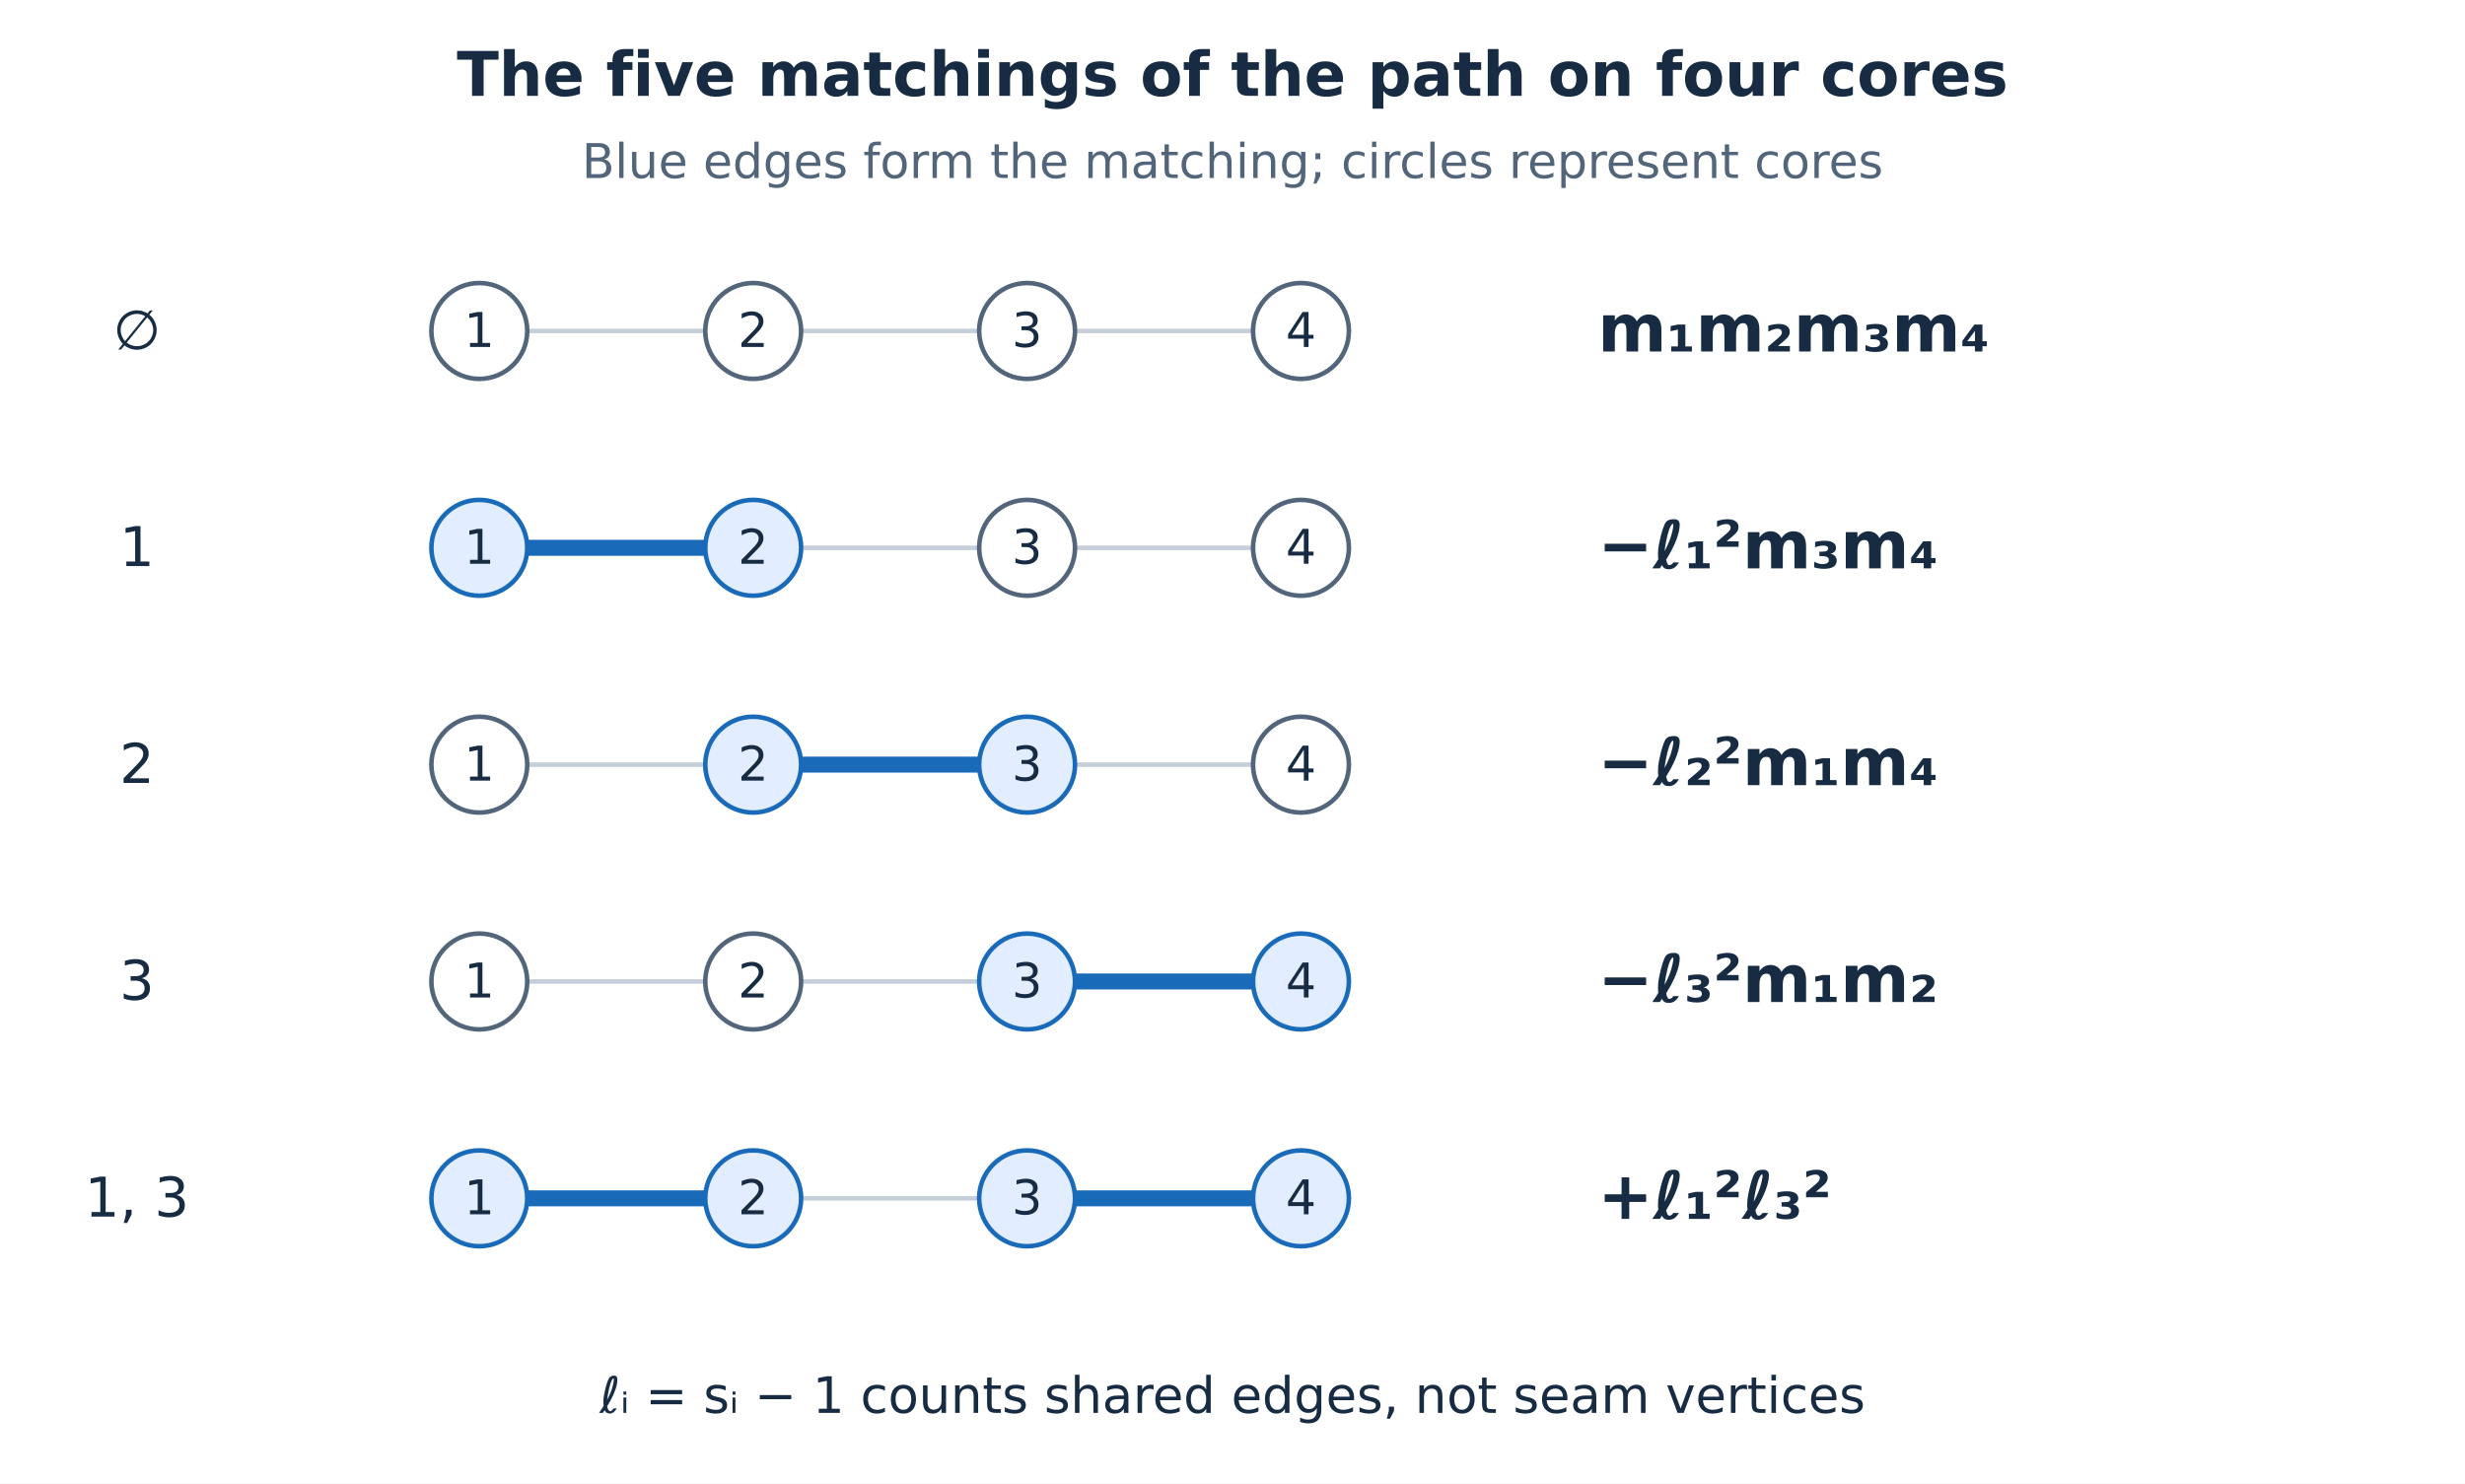
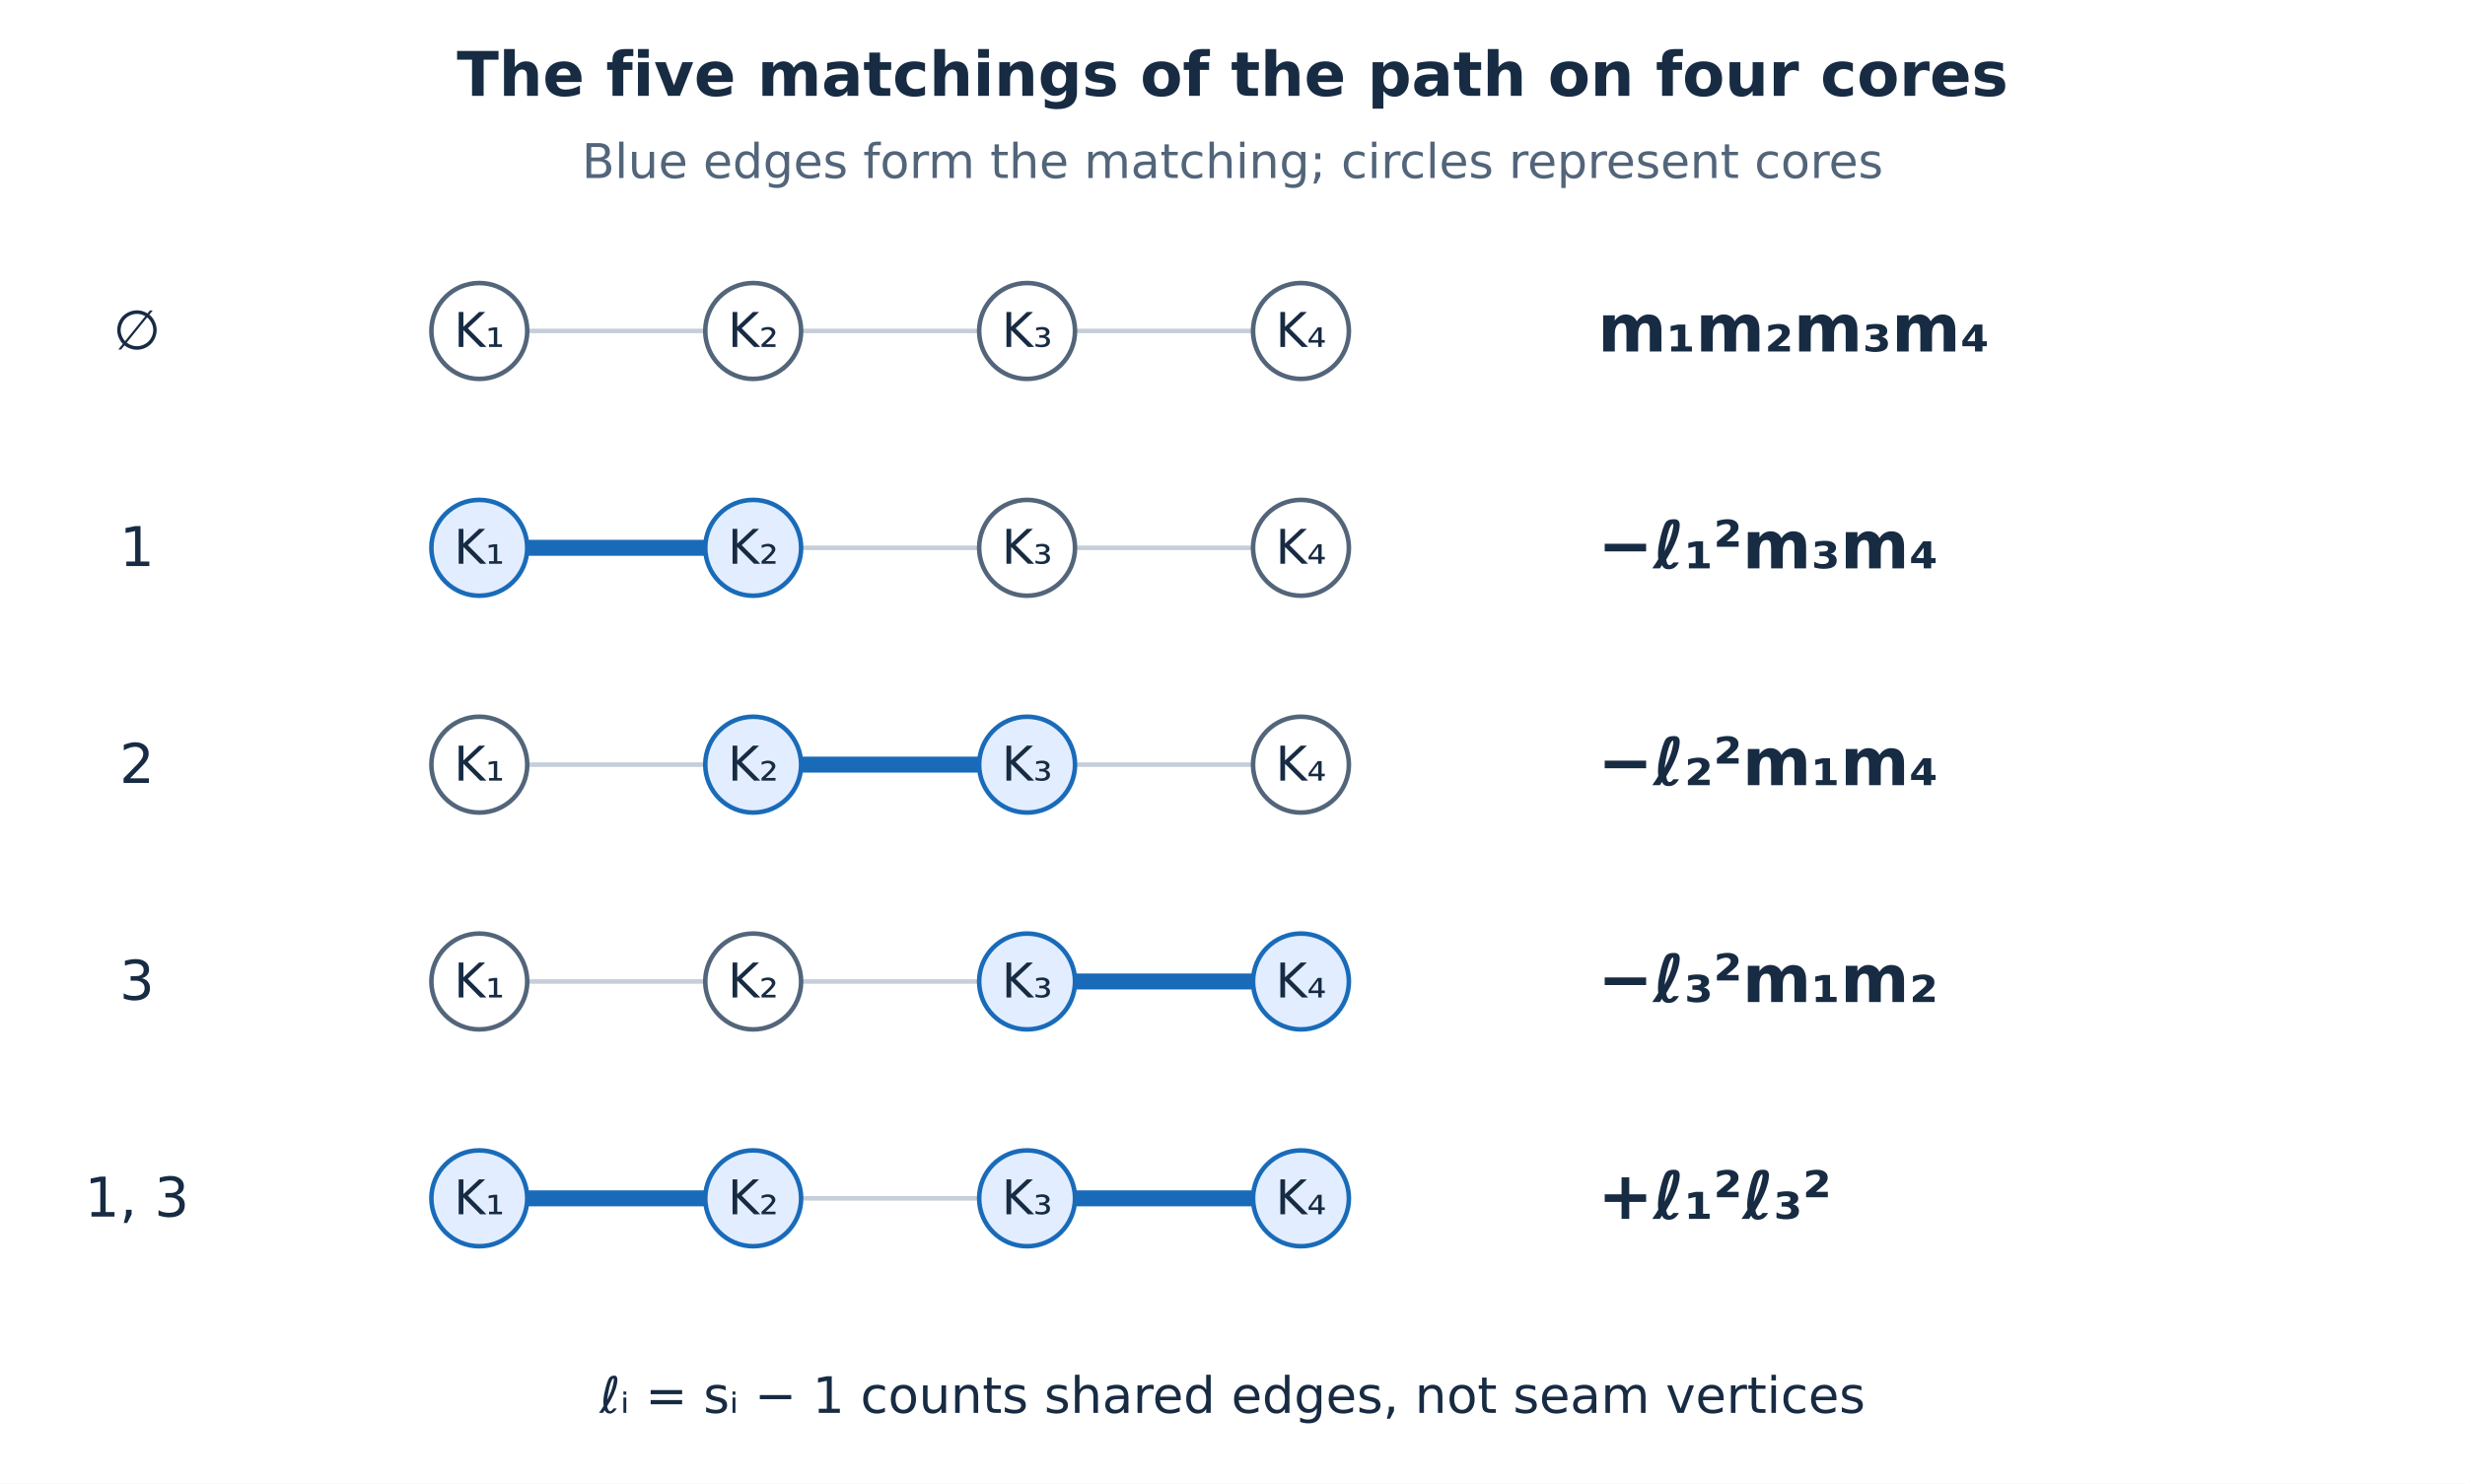
<svg xmlns="http://www.w3.org/2000/svg" width="1080" height="650" viewBox="0 0 1080 650" role="img" aria-labelledby="title desc">
  <rect width="1080" height="650" fill="white" />
  <g font-family="DejaVu Sans, Arial, sans-serif">
    <text x="540.00" y="42.00" font-size="27" fill="#172b43" text-anchor="middle" font-weight="bold">The five matchings of the path on four cores</text>
    <text x="540.00" y="78.00" font-size="21" fill="#52657a" text-anchor="middle" font-weight="normal">Blue edges form the matching; circles represent cores</text>
    <text x="60.00" y="153.00" font-size="24" fill="#172b43" text-anchor="middle" font-weight="normal">∅</text>
    <line x1="210.00" y1="145.00" x2="330.00" y2="145.00" stroke="#c5ced9" stroke-width="2" stroke-linecap="round" />
    <line x1="330.00" y1="145.00" x2="450.00" y2="145.00" stroke="#c5ced9" stroke-width="2" stroke-linecap="round" />
    <line x1="450.00" y1="145.00" x2="570.00" y2="145.00" stroke="#c5ced9" stroke-width="2" stroke-linecap="round" />
    <circle cx="210.00" cy="145.00" r="21" fill="white" stroke="#52657a" stroke-width="2" />
-     <text x="210.00" y="152.00" font-size="21" fill="#172b43" text-anchor="middle" font-weight="normal">1</text>
+     <text x="210.00" y="152.00" font-size="21" fill="#172b43" text-anchor="middle" font-weight="normal">K₁</text>
    <circle cx="330.00" cy="145.00" r="21" fill="white" stroke="#52657a" stroke-width="2" />
-     <text x="330.00" y="152.00" font-size="21" fill="#172b43" text-anchor="middle" font-weight="normal">2</text>
+     <text x="330.00" y="152.00" font-size="21" fill="#172b43" text-anchor="middle" font-weight="normal">K₂</text>
    <circle cx="450.00" cy="145.00" r="21" fill="white" stroke="#52657a" stroke-width="2" />
-     <text x="450.00" y="152.00" font-size="21" fill="#172b43" text-anchor="middle" font-weight="normal">3</text>
+     <text x="450.00" y="152.00" font-size="21" fill="#172b43" text-anchor="middle" font-weight="normal">K₃</text>
    <circle cx="570.00" cy="145.00" r="21" fill="white" stroke="#52657a" stroke-width="2" />
-     <text x="570.00" y="152.00" font-size="21" fill="#172b43" text-anchor="middle" font-weight="normal">4</text>
+     <text x="570.00" y="152.00" font-size="21" fill="#172b43" text-anchor="middle" font-weight="normal">K₄</text>
    <text x="700.00" y="154.00" font-size="29" fill="#172b43" text-anchor="start" font-weight="bold">m₁m₂m₃m₄</text>
    <text x="60.00" y="248.00" font-size="24" fill="#172b43" text-anchor="middle" font-weight="normal">1</text>
    <line x1="210.00" y1="240.00" x2="330.00" y2="240.00" stroke="#196bb9" stroke-width="7" stroke-linecap="round" />
    <line x1="330.00" y1="240.00" x2="450.00" y2="240.00" stroke="#c5ced9" stroke-width="2" stroke-linecap="round" />
    <line x1="450.00" y1="240.00" x2="570.00" y2="240.00" stroke="#c5ced9" stroke-width="2" stroke-linecap="round" />
    <circle cx="210.00" cy="240.00" r="21" fill="#e2edff" stroke="#196bb9" stroke-width="2" />
-     <text x="210.00" y="247.00" font-size="21" fill="#172b43" text-anchor="middle" font-weight="normal">1</text>
+     <text x="210.00" y="247.00" font-size="21" fill="#172b43" text-anchor="middle" font-weight="normal">K₁</text>
    <circle cx="330.00" cy="240.00" r="21" fill="#e2edff" stroke="#196bb9" stroke-width="2" />
-     <text x="330.00" y="247.00" font-size="21" fill="#172b43" text-anchor="middle" font-weight="normal">2</text>
+     <text x="330.00" y="247.00" font-size="21" fill="#172b43" text-anchor="middle" font-weight="normal">K₂</text>
    <circle cx="450.00" cy="240.00" r="21" fill="white" stroke="#52657a" stroke-width="2" />
-     <text x="450.00" y="247.00" font-size="21" fill="#172b43" text-anchor="middle" font-weight="normal">3</text>
+     <text x="450.00" y="247.00" font-size="21" fill="#172b43" text-anchor="middle" font-weight="normal">K₃</text>
    <circle cx="570.00" cy="240.00" r="21" fill="white" stroke="#52657a" stroke-width="2" />
-     <text x="570.00" y="247.00" font-size="21" fill="#172b43" text-anchor="middle" font-weight="normal">4</text>
+     <text x="570.00" y="247.00" font-size="21" fill="#172b43" text-anchor="middle" font-weight="normal">K₄</text>
    <text x="700.00" y="249.00" font-size="29" fill="#172b43" text-anchor="start" font-weight="bold">−ℓ₁²m₃m₄</text>
    <text x="60.00" y="343.00" font-size="24" fill="#172b43" text-anchor="middle" font-weight="normal">2</text>
    <line x1="210.00" y1="335.00" x2="330.00" y2="335.00" stroke="#c5ced9" stroke-width="2" stroke-linecap="round" />
    <line x1="330.00" y1="335.00" x2="450.00" y2="335.00" stroke="#196bb9" stroke-width="7" stroke-linecap="round" />
    <line x1="450.00" y1="335.00" x2="570.00" y2="335.00" stroke="#c5ced9" stroke-width="2" stroke-linecap="round" />
    <circle cx="210.00" cy="335.00" r="21" fill="white" stroke="#52657a" stroke-width="2" />
-     <text x="210.00" y="342.00" font-size="21" fill="#172b43" text-anchor="middle" font-weight="normal">1</text>
+     <text x="210.00" y="342.00" font-size="21" fill="#172b43" text-anchor="middle" font-weight="normal">K₁</text>
    <circle cx="330.00" cy="335.00" r="21" fill="#e2edff" stroke="#196bb9" stroke-width="2" />
-     <text x="330.00" y="342.00" font-size="21" fill="#172b43" text-anchor="middle" font-weight="normal">2</text>
+     <text x="330.00" y="342.00" font-size="21" fill="#172b43" text-anchor="middle" font-weight="normal">K₂</text>
    <circle cx="450.00" cy="335.00" r="21" fill="#e2edff" stroke="#196bb9" stroke-width="2" />
-     <text x="450.00" y="342.00" font-size="21" fill="#172b43" text-anchor="middle" font-weight="normal">3</text>
+     <text x="450.00" y="342.00" font-size="21" fill="#172b43" text-anchor="middle" font-weight="normal">K₃</text>
    <circle cx="570.00" cy="335.00" r="21" fill="white" stroke="#52657a" stroke-width="2" />
-     <text x="570.00" y="342.00" font-size="21" fill="#172b43" text-anchor="middle" font-weight="normal">4</text>
+     <text x="570.00" y="342.00" font-size="21" fill="#172b43" text-anchor="middle" font-weight="normal">K₄</text>
    <text x="700.00" y="344.00" font-size="29" fill="#172b43" text-anchor="start" font-weight="bold">−ℓ₂²m₁m₄</text>
    <text x="60.00" y="438.00" font-size="24" fill="#172b43" text-anchor="middle" font-weight="normal">3</text>
    <line x1="210.00" y1="430.00" x2="330.00" y2="430.00" stroke="#c5ced9" stroke-width="2" stroke-linecap="round" />
    <line x1="330.00" y1="430.00" x2="450.00" y2="430.00" stroke="#c5ced9" stroke-width="2" stroke-linecap="round" />
    <line x1="450.00" y1="430.00" x2="570.00" y2="430.00" stroke="#196bb9" stroke-width="7" stroke-linecap="round" />
    <circle cx="210.00" cy="430.00" r="21" fill="white" stroke="#52657a" stroke-width="2" />
-     <text x="210.00" y="437.00" font-size="21" fill="#172b43" text-anchor="middle" font-weight="normal">1</text>
+     <text x="210.00" y="437.00" font-size="21" fill="#172b43" text-anchor="middle" font-weight="normal">K₁</text>
    <circle cx="330.00" cy="430.00" r="21" fill="white" stroke="#52657a" stroke-width="2" />
-     <text x="330.00" y="437.00" font-size="21" fill="#172b43" text-anchor="middle" font-weight="normal">2</text>
+     <text x="330.00" y="437.00" font-size="21" fill="#172b43" text-anchor="middle" font-weight="normal">K₂</text>
    <circle cx="450.00" cy="430.00" r="21" fill="#e2edff" stroke="#196bb9" stroke-width="2" />
-     <text x="450.00" y="437.00" font-size="21" fill="#172b43" text-anchor="middle" font-weight="normal">3</text>
+     <text x="450.00" y="437.00" font-size="21" fill="#172b43" text-anchor="middle" font-weight="normal">K₃</text>
    <circle cx="570.00" cy="430.00" r="21" fill="#e2edff" stroke="#196bb9" stroke-width="2" />
-     <text x="570.00" y="437.00" font-size="21" fill="#172b43" text-anchor="middle" font-weight="normal">4</text>
+     <text x="570.00" y="437.00" font-size="21" fill="#172b43" text-anchor="middle" font-weight="normal">K₄</text>
    <text x="700.00" y="439.00" font-size="29" fill="#172b43" text-anchor="start" font-weight="bold">−ℓ₃²m₁m₂</text>
    <text x="60.00" y="533.00" font-size="24" fill="#172b43" text-anchor="middle" font-weight="normal">1, 3</text>
    <line x1="210.00" y1="525.00" x2="330.00" y2="525.00" stroke="#196bb9" stroke-width="7" stroke-linecap="round" />
    <line x1="330.00" y1="525.00" x2="450.00" y2="525.00" stroke="#c5ced9" stroke-width="2" stroke-linecap="round" />
    <line x1="450.00" y1="525.00" x2="570.00" y2="525.00" stroke="#196bb9" stroke-width="7" stroke-linecap="round" />
    <circle cx="210.00" cy="525.00" r="21" fill="#e2edff" stroke="#196bb9" stroke-width="2" />
-     <text x="210.00" y="532.00" font-size="21" fill="#172b43" text-anchor="middle" font-weight="normal">1</text>
+     <text x="210.00" y="532.00" font-size="21" fill="#172b43" text-anchor="middle" font-weight="normal">K₁</text>
    <circle cx="330.00" cy="525.00" r="21" fill="#e2edff" stroke="#196bb9" stroke-width="2" />
-     <text x="330.00" y="532.00" font-size="21" fill="#172b43" text-anchor="middle" font-weight="normal">2</text>
+     <text x="330.00" y="532.00" font-size="21" fill="#172b43" text-anchor="middle" font-weight="normal">K₂</text>
    <circle cx="450.00" cy="525.00" r="21" fill="#e2edff" stroke="#196bb9" stroke-width="2" />
-     <text x="450.00" y="532.00" font-size="21" fill="#172b43" text-anchor="middle" font-weight="normal">3</text>
+     <text x="450.00" y="532.00" font-size="21" fill="#172b43" text-anchor="middle" font-weight="normal">K₃</text>
    <circle cx="570.00" cy="525.00" r="21" fill="#e2edff" stroke="#196bb9" stroke-width="2" />
-     <text x="570.00" y="532.00" font-size="21" fill="#172b43" text-anchor="middle" font-weight="normal">4</text>
+     <text x="570.00" y="532.00" font-size="21" fill="#172b43" text-anchor="middle" font-weight="normal">K₄</text>
    <text x="700.00" y="534.00" font-size="29" fill="#172b43" text-anchor="start" font-weight="bold">+ℓ₁²ℓ₃²</text>
    <text x="540.00" y="619.00" font-size="22" fill="#172b43" text-anchor="middle" font-weight="normal">ℓᵢ = sᵢ − 1 counts shared edges, not seam vertices</text>
  </g>
</svg>
